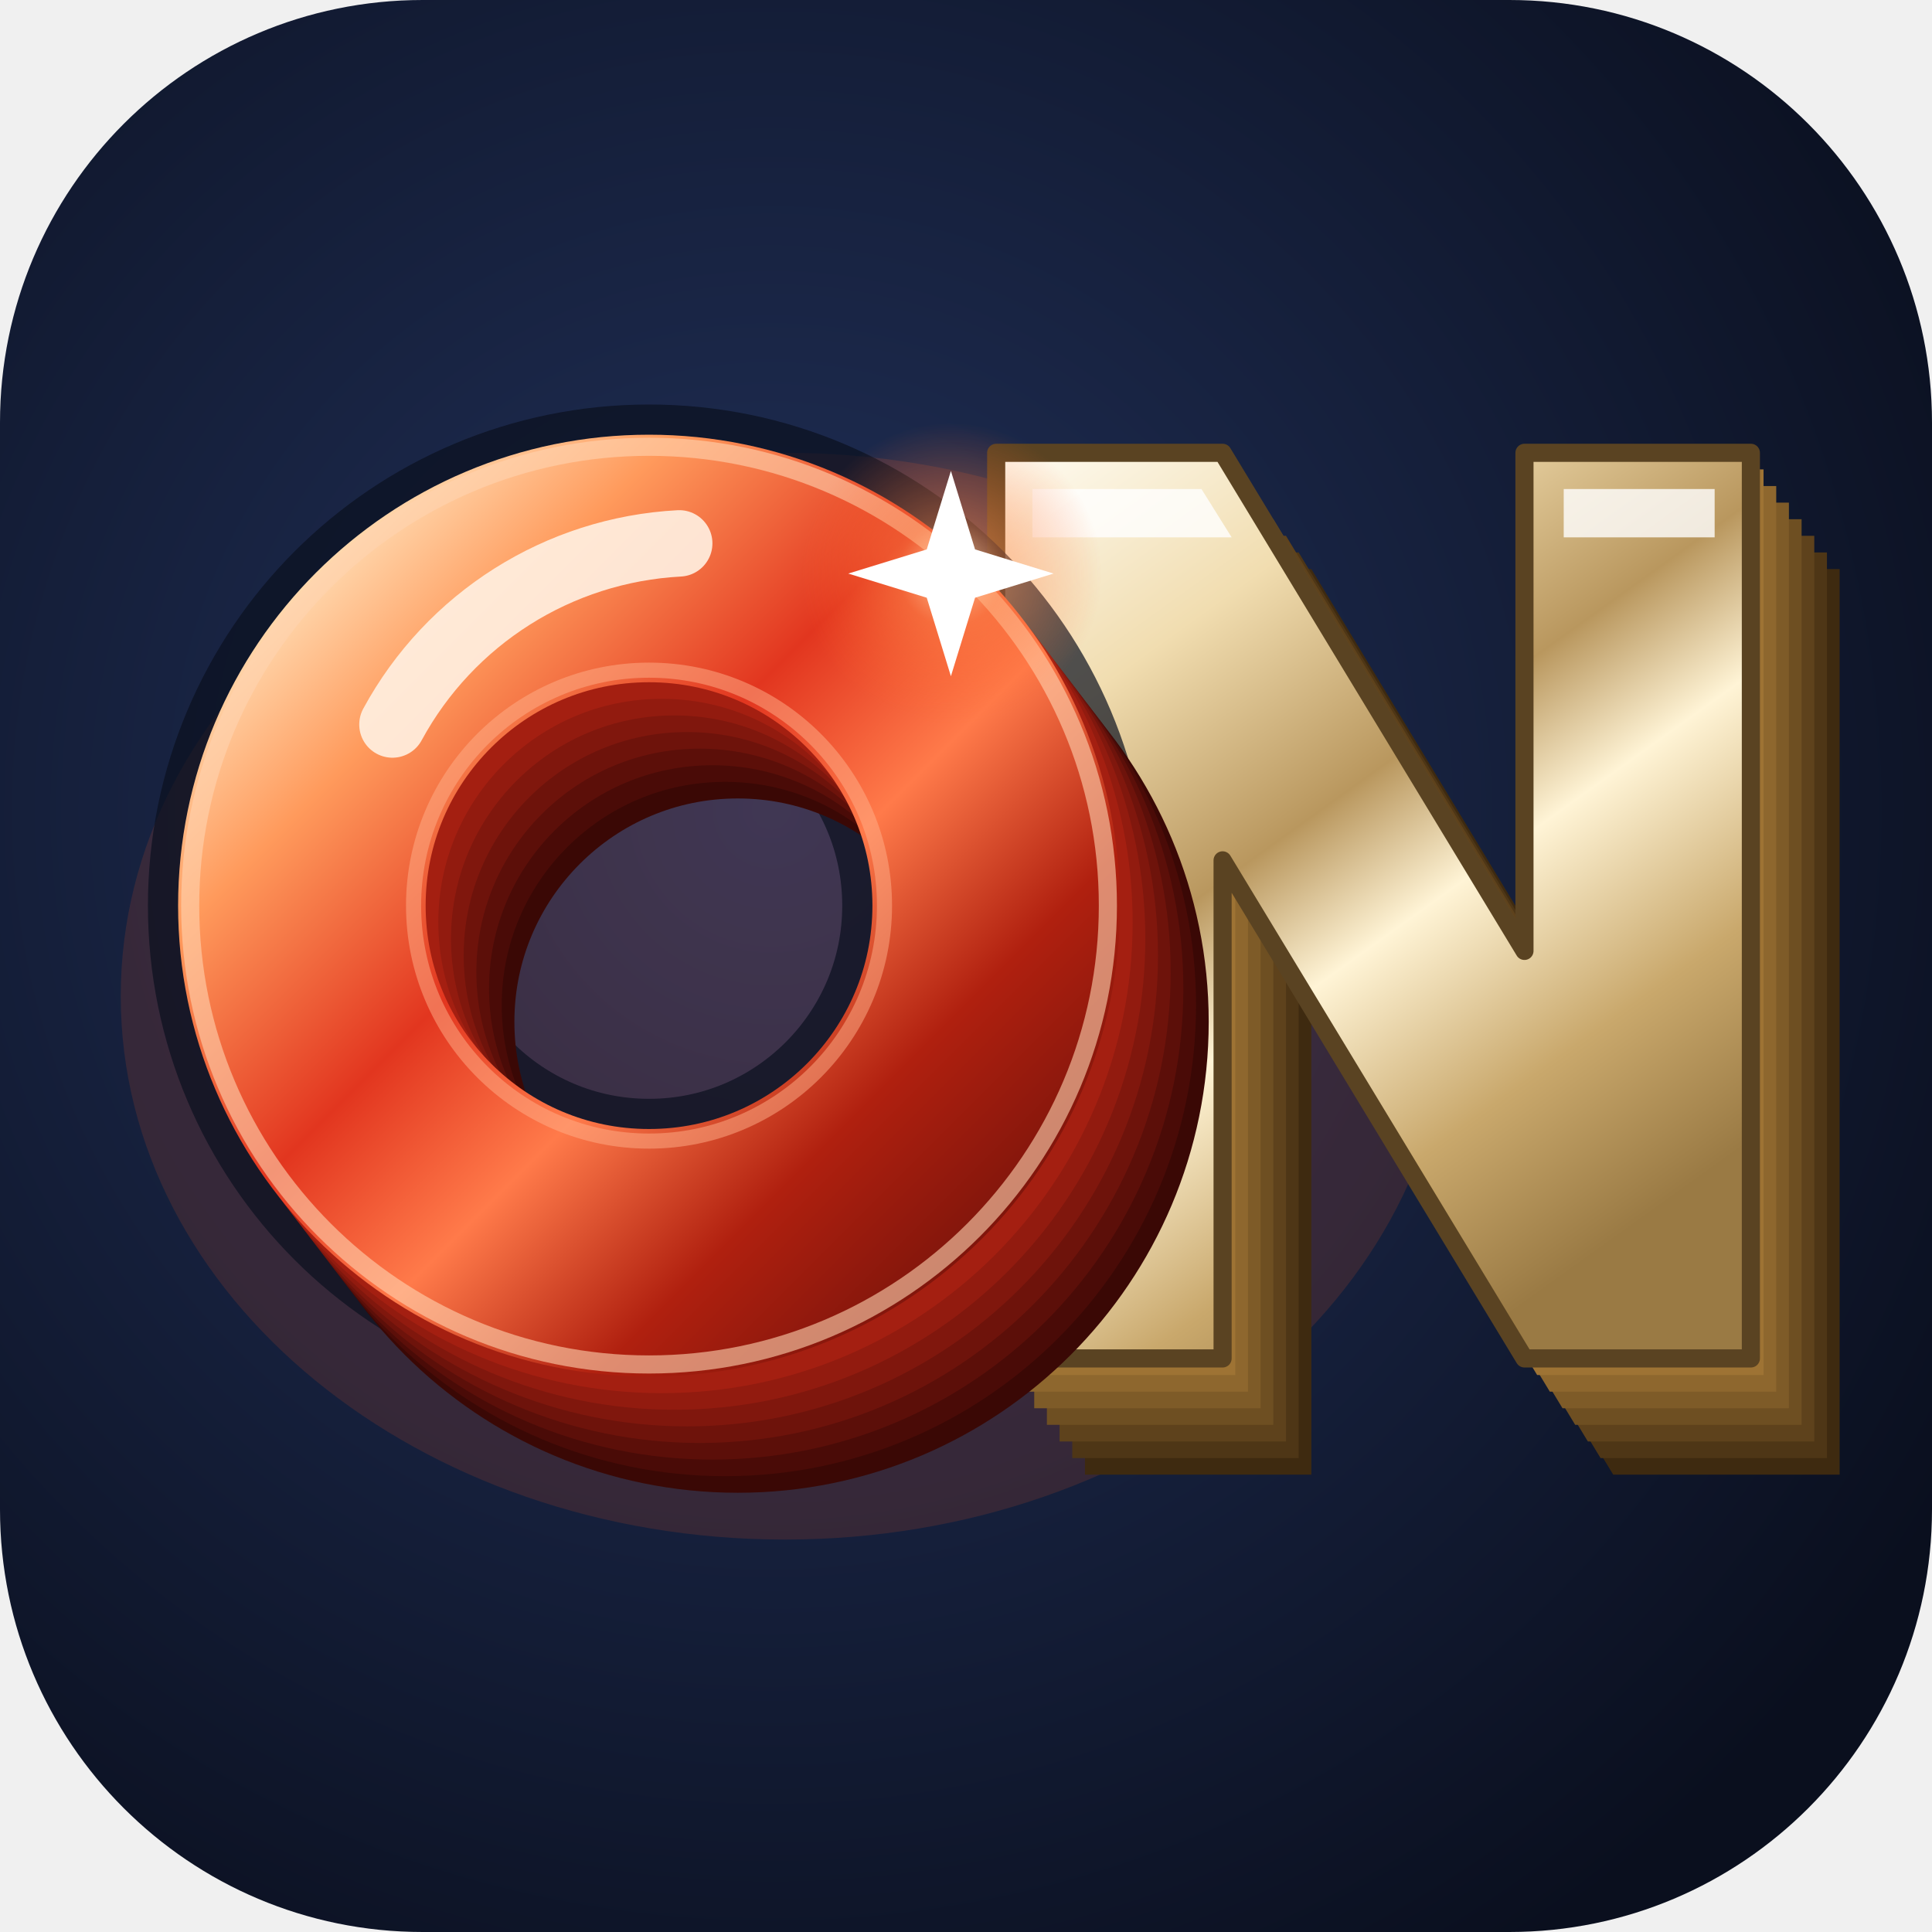
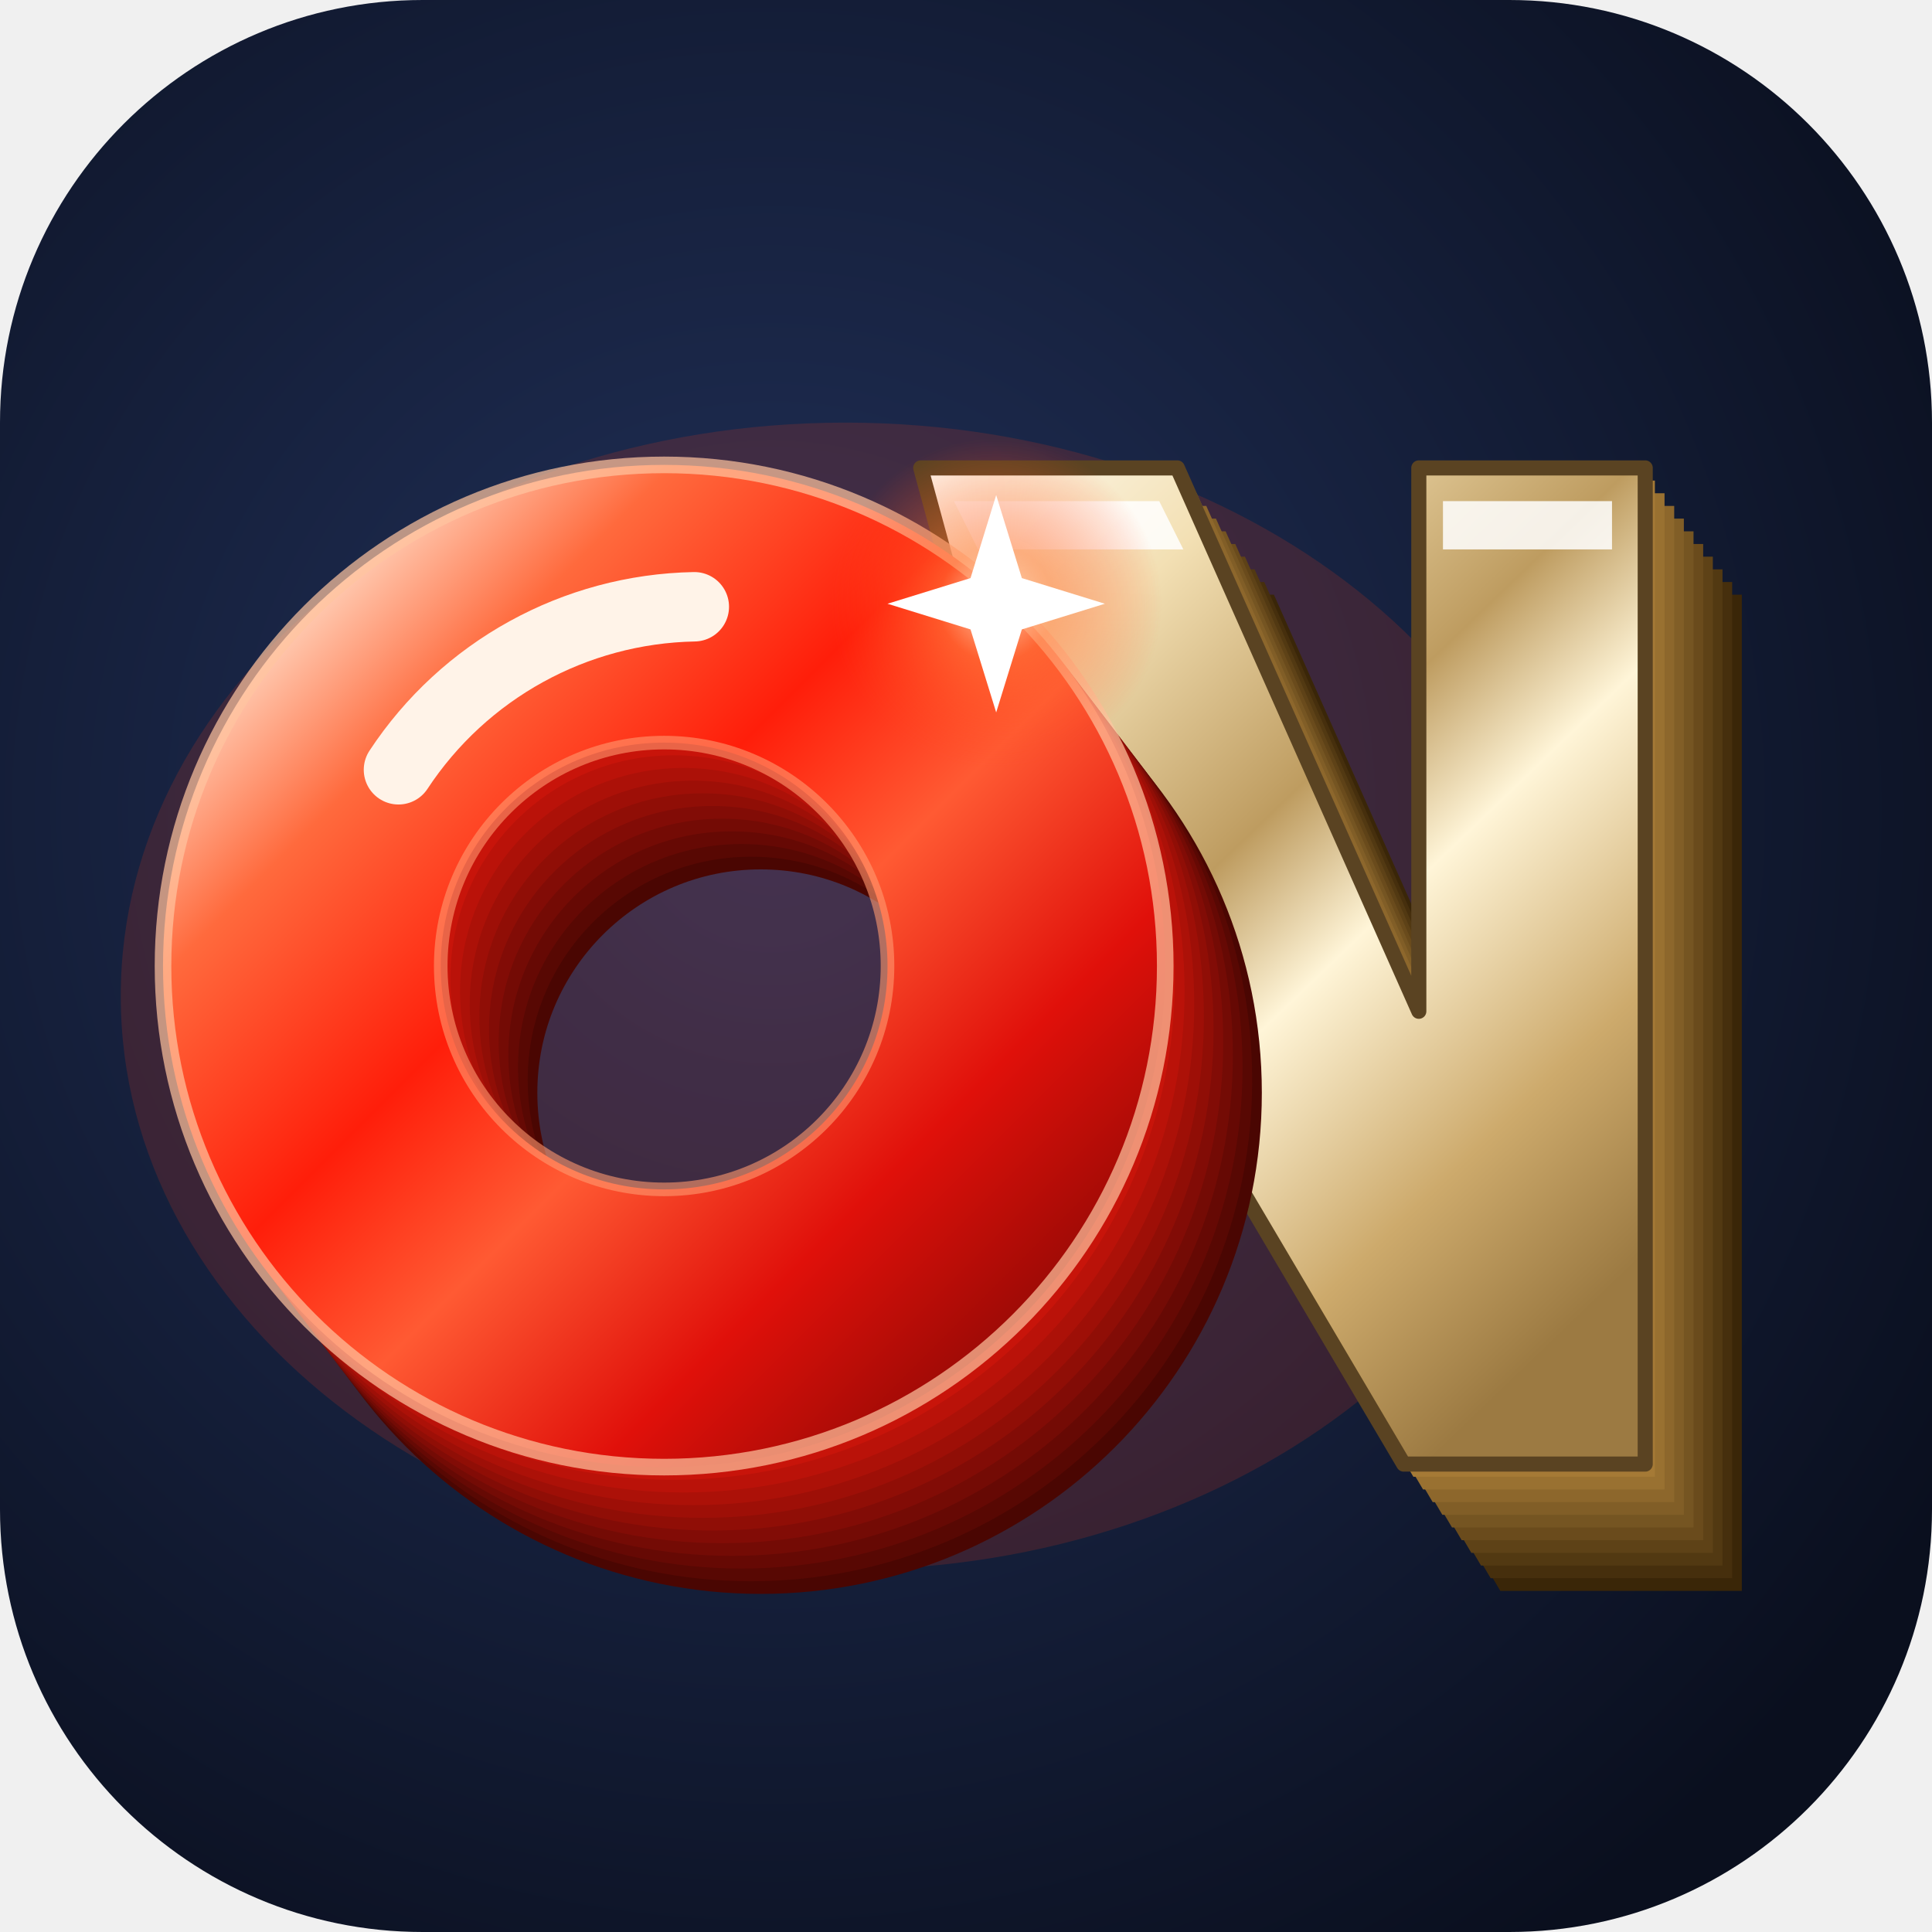
<svg xmlns="http://www.w3.org/2000/svg" viewBox="0 0 64 64">
  <defs>
    <linearGradient id="red" x1="0" y1="0" x2="1" y2="1">
-       <stop offset="0" stop-color="#FFE0B8" />
-       <stop offset=".18" stop-color="#FF9A5C" />
-       <stop offset=".42" stop-color="#E2361F" />
-       <stop offset=".6" stop-color="#FF7A4A" />
-       <stop offset=".8" stop-color="#B0200F" />
-       <stop offset="1" stop-color="#7A140B" />
+       <stop offset="0" stop-color="#FFD0B8" />
+       <stop offset=".16" stop-color="#FF6A3D" />
+       <stop offset=".4" stop-color="#FF1E0A" />
+       <stop offset=".58" stop-color="#FF5A33" />
+       <stop offset=".8" stop-color="#E0100A" />
+       <stop offset="1" stop-color="#9A0A05" />
    </linearGradient>
-     <linearGradient id="gold" x1="0" y1="0" x2=".6" y2="1">
+     <linearGradient id="gold" x1="0" y1="0" x2=".7" y2="1">
      <stop offset="0" stop-color="#FFFDF5" />
-       <stop offset=".25" stop-color="#F1DDB0" />
-       <stop offset=".48" stop-color="#B9975E" />
-       <stop offset=".62" stop-color="#FFF4D6" />
-       <stop offset=".82" stop-color="#C9A86C" />
-       <stop offset="1" stop-color="#9A7A44" />
+       <stop offset=".22" stop-color="#F3E0B4" />
+       <stop offset=".46" stop-color="#BE9C60" />
+       <stop offset=".6" stop-color="#FFF5D8" />
+       <stop offset=".82" stop-color="#CDAA6C" />
+       <stop offset="1" stop-color="#9C7A42" />
    </linearGradient>
    <radialGradient id="bg" cx=".4" cy=".42" r=".7">
      <stop offset="0" stop-color="#22325C" />
      <stop offset="1" stop-color="#0A0F1E" />
    </radialGradient>
    <radialGradient id="flare" cx=".5" cy=".5" r=".5">
-       <stop offset="0" stop-color="#FFE7C2" stop-opacity=".95" />
-       <stop offset=".35" stop-color="#FF8A4A" stop-opacity=".45" />
-       <stop offset="1" stop-color="#FF6A2A" stop-opacity="0" />
+       <stop offset="0" stop-color="#FFF0D8" />
+       <stop offset=".35" stop-color="#FF7A3A" stop-opacity=".55" />
+       <stop offset="1" stop-color="#FF4A1A" stop-opacity="0" />
    </radialGradient>
  </defs>
  <rect width="64" height="64" rx="14" fill="url(#bg)" />
-   <ellipse cx="26" cy="33" rx="22" ry="18" fill="#FF5A1F" opacity=".14" />
-   <path d="M33 45V15h7.5l10 16.5V15H58v30h-7.5l-10-16.5V45z" transform="translate(2.94,3.85)" fill="#3E2A10" />
-   <path d="M33 45V15h7.5l10 16.5V15H58v30h-7.5l-10-16.5V45z" transform="translate(2.52,3.30)" fill="#4E3616" />
-   <path d="M33 45V15h7.5l10 16.5V15H58v30h-7.5l-10-16.5V45z" transform="translate(2.10,2.75)" fill="#5E421C" />
-   <path d="M33 45V15h7.5l10 16.5V15H58v30h-7.5l-10-16.5V45z" transform="translate(1.68,2.20)" fill="#6E4F22" />
-   <path d="M33 45V15h7.5l10 16.5V15H58v30h-7.5l-10-16.5V45z" transform="translate(1.26,1.65)" fill="#7E5B28" />
-   <path d="M33 45V15h7.5l10 16.5V15H58v30h-7.5l-10-16.5V45z" transform="translate(0.84,1.10)" fill="#8E672E" />
-   <path d="M33 45V15h7.5l10 16.5V15H58v30h-7.5l-10-16.5V45z" transform="translate(0.42,0.55)" fill="#9E7334" />
-   <path d="M33 45V15h7.5l10 16.5V15H58v30h-7.5l-10-16.5V45z" fill="url(#gold)" stroke="#5A4322" stroke-width=".6" stroke-linejoin="round" />
-   <path d="M34.2 16.2h5.6l1 1.6h-6.6z M51.8 16.2h5v1.6h-5z" fill="#FFFFFF" opacity=".8" />
-   <circle cx="21.5" cy="30" r="11.5" fill="none" stroke="#0A0F1E" stroke-width="10.2" opacity=".7" />
-   <circle cx="24.44" cy="33.85" r="11.5" fill="none" stroke="#3A0805" stroke-width="8.2" />
-   <circle cx="24.02" cy="33.30" r="11.5" fill="none" stroke="#4A0B07" stroke-width="8.2" />
-   <circle cx="23.60" cy="32.75" r="11.5" fill="none" stroke="#5C0F09" stroke-width="8.2" />
-   <circle cx="23.18" cy="32.20" r="11.5" fill="none" stroke="#6E130B" stroke-width="8.2" />
-   <circle cx="22.76" cy="31.65" r="11.5" fill="none" stroke="#80170D" stroke-width="8.2" />
-   <circle cx="22.34" cy="31.10" r="11.5" fill="none" stroke="#921B0F" stroke-width="8.2" />
-   <circle cx="21.92" cy="30.55" r="11.5" fill="none" stroke="#A41F11" stroke-width="8.2" />
-   <circle cx="21.5" cy="30" r="11.5" fill="none" stroke="url(#red)" stroke-width="8.2" />
-   <circle cx="21.5" cy="30" r="15.2" fill="none" stroke="#FFD3B0" stroke-width=".6" opacity=".6" />
-   <circle cx="21.5" cy="30" r="7.8" fill="none" stroke="#FFB08A" stroke-width=".5" opacity=".5" />
-   <path d="M13 24a11.5 11.5 0 0 1 9.5-6" fill="none" stroke="#FFF1E2" stroke-width="2.2" stroke-linecap="round" opacity=".9" />
-   <circle cx="31.5" cy="19" r="5" fill="url(#flare)" />
-   <path d="M31.5 15.6l.8 2.6 2.6.8-2.6.8-.8 2.6-.8-2.6-2.6-.8 2.6-.8z" fill="#FFFFFF" />
+   <ellipse cx="28" cy="33" rx="24" ry="19" fill="#FF3A12" opacity=".16" />
+   <path d="M30.5 15.5H39L47 33.5V15.5H54.5V48.5H46.5L33.5 26.5Z" transform="translate(3.20,4.20)" fill="#3A2608" />
+   <path d="M30.5 15.5H39L47 33.5V15.5H54.5V48.5H46.5L33.5 26.5Z" transform="translate(2.88,3.78)" fill="#462F0D" />
+   <path d="M30.5 15.5H39L47 33.5V15.5H54.5V48.5H46.5L33.5 26.5Z" transform="translate(2.56,3.36)" fill="#523912" />
+   <path d="M30.5 15.5H39L47 33.5V15.5H54.5V48.5H46.5L33.5 26.5Z" transform="translate(2.24,2.94)" fill="#5E4217" />
+   <path d="M30.5 15.5H39L47 33.5V15.5H54.5V48.5H46.5L33.5 26.5Z" transform="translate(1.92,2.52)" fill="#6A4B1C" />
+   <path d="M30.5 15.5H39L47 33.5V15.5H54.5V48.5H46.5L33.5 26.5Z" transform="translate(1.60,2.10)" fill="#755522" />
+   <path d="M30.5 15.5H39L47 33.5V15.5H54.5V48.5H46.5L33.5 26.5Z" transform="translate(1.28,1.68)" fill="#815E27" />
+   <path d="M30.5 15.5H39L47 33.5V15.5H54.5V48.5H46.5L33.5 26.5Z" transform="translate(0.96,1.26)" fill="#8D672C" />
+   <path d="M30.5 15.5H39L47 33.5V15.5H54.5V48.5H46.5L33.5 26.5Z" transform="translate(0.64,0.84)" fill="#997131" />
+   <path d="M30.5 15.5H39L47 33.5V15.5H54.5V48.5H46.5L33.5 26.5Z" transform="translate(0.32,0.42)" fill="#A57A36" />
+   <path d="M30.5 15.5H39L47 33.5V15.5H54.5V48.5H46.5L33.5 26.5Z" fill="url(#gold)" stroke="#5A4322" stroke-width=".5" stroke-linejoin="round" />
+   <path d="M31.6 16.6H38.4L39.2 18.2H32.4Z M47.8 16.6H53.4V18.2H47.8Z" fill="#FFFFFF" opacity=".85" />
+   <circle cx="25.20" cy="36.20" r="12" fill="none" stroke="#4A0602" stroke-width="9.2" />
+   <circle cx="24.88" cy="35.78" r="12" fill="none" stroke="#580803" stroke-width="9.2" />
+   <circle cx="24.56" cy="35.36" r="12" fill="none" stroke="#660904" stroke-width="9.2" />
+   <circle cx="24.24" cy="34.94" r="12" fill="none" stroke="#740B05" stroke-width="9.2" />
+   <circle cx="23.92" cy="34.52" r="12" fill="none" stroke="#820C06" stroke-width="9.2" />
+   <circle cx="23.60" cy="34.10" r="12" fill="none" stroke="#900E06" stroke-width="9.2" />
+   <circle cx="23.28" cy="33.68" r="12" fill="none" stroke="#9E0F07" stroke-width="9.2" />
+   <circle cx="22.96" cy="33.26" r="12" fill="none" stroke="#AC1108" stroke-width="9.2" />
+   <circle cx="22.64" cy="32.84" r="12" fill="none" stroke="#BA1209" stroke-width="9.2" />
+   <circle cx="22.32" cy="32.42" r="12" fill="none" stroke="#C8140A" stroke-width="9.2" />
+   <circle cx="22" cy="32" r="12" fill="none" stroke="url(#red)" stroke-width="9.2" />
+   <circle cx="22" cy="32" r="16.6" fill="none" stroke="#FFC4A0" stroke-width=".55" opacity=".7" />
+   <circle cx="22" cy="32" r="7.4" fill="none" stroke="#FF9A70" stroke-width=".45" opacity=".6" />
+   <path d="M13.2 25.5a12 12 0 0 1 9.8-5.4" fill="none" stroke="#FFF3E8" stroke-width="2.3" stroke-linecap="round" />
+   <circle cx="33" cy="20" r="5.5" fill="url(#flare)" />
+   <path d="M33 16.4l.85 2.75 2.75.85-2.75.85-.85 2.75-.85-2.75-2.75-.85 2.75-.85z" fill="#FFFFFF" />
</svg>
